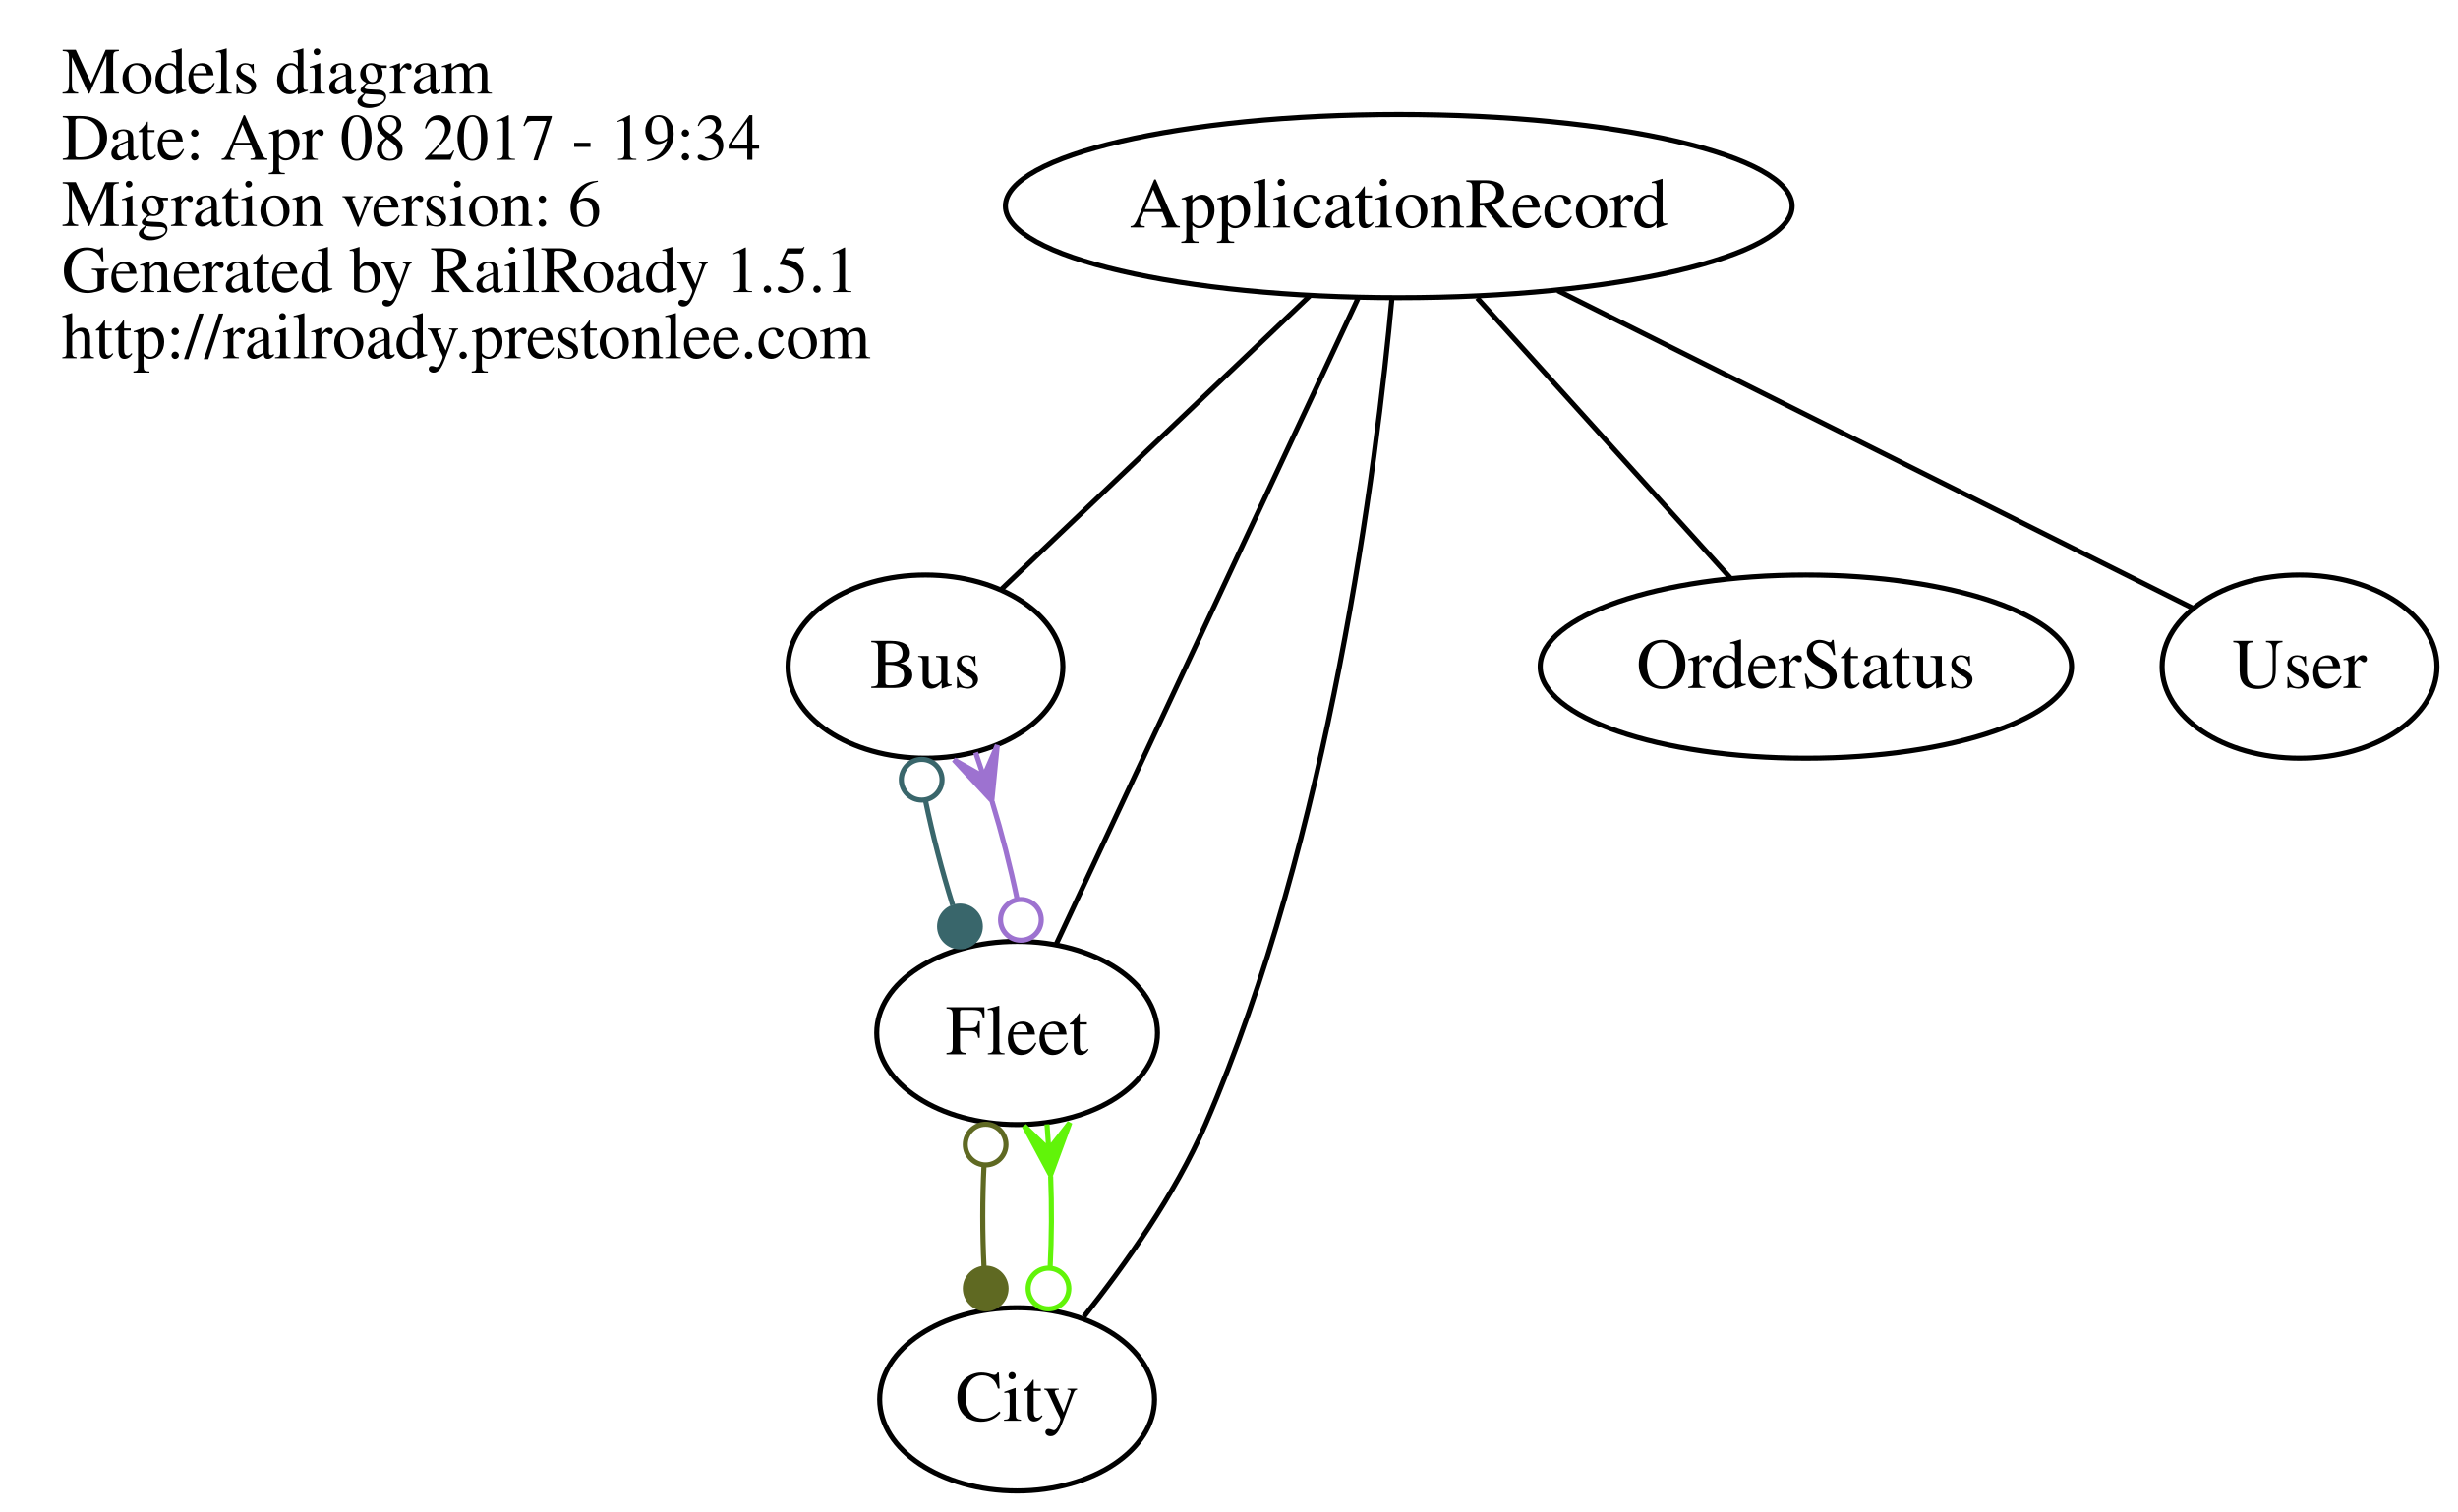
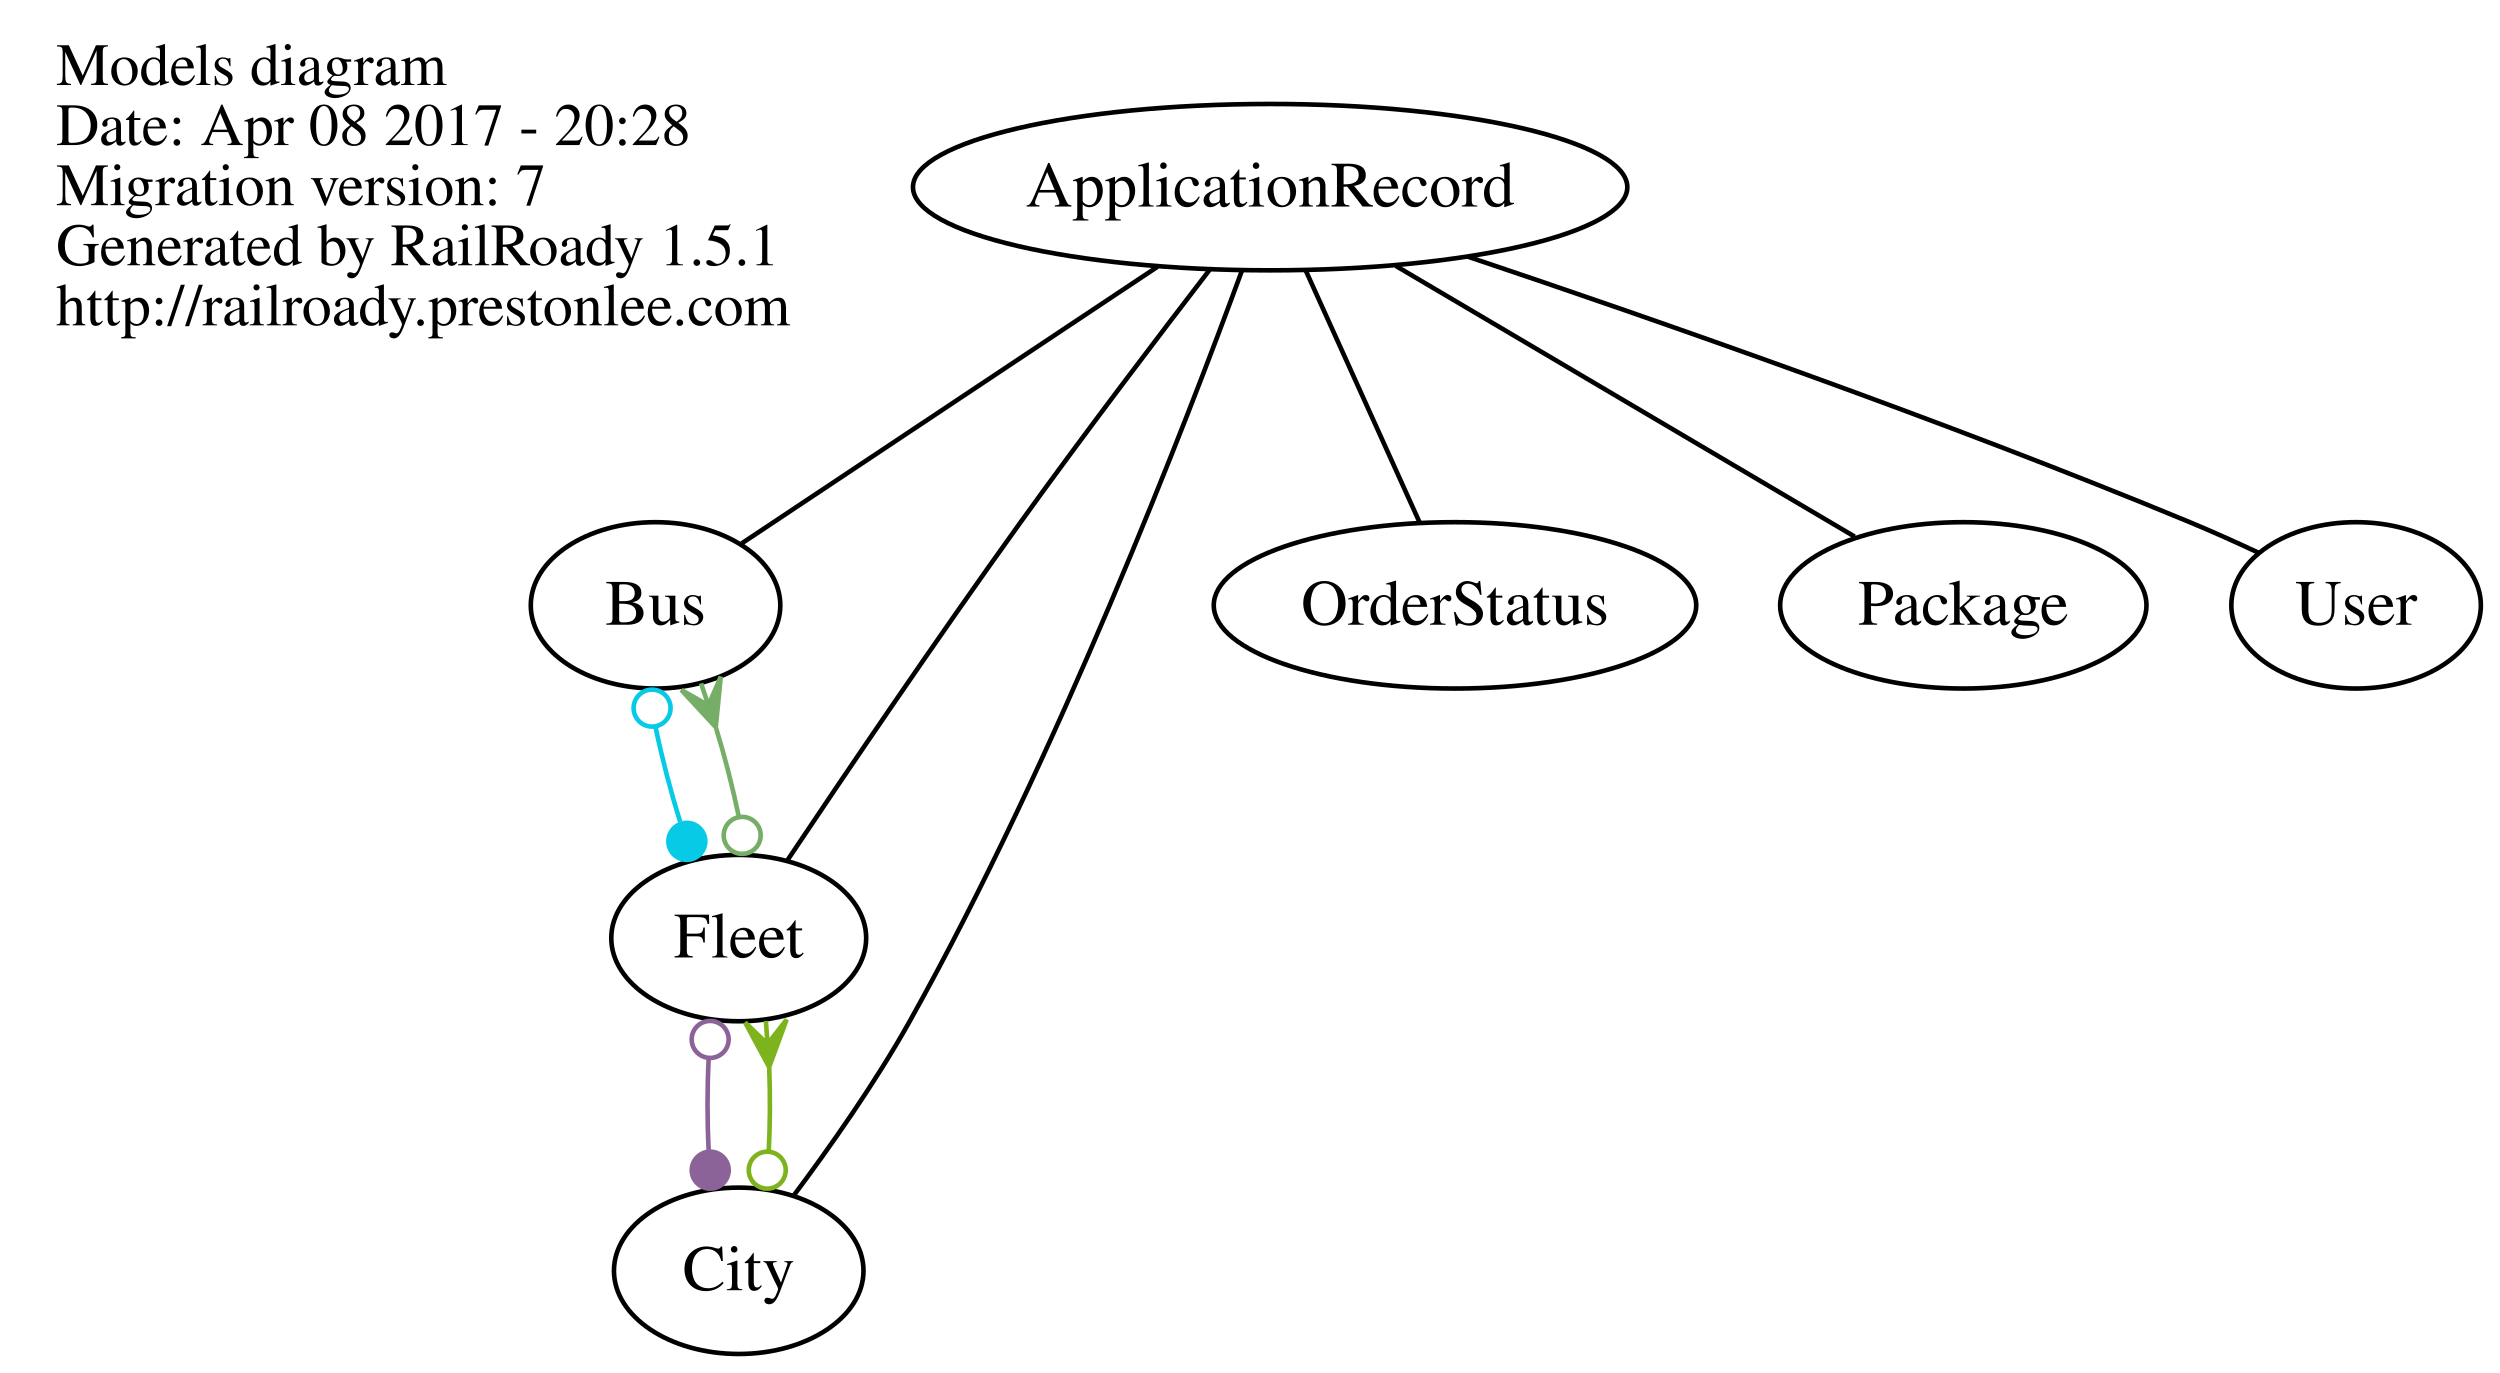
- <svg xmlns="http://www.w3.org/2000/svg" width="483pt" height="297pt" viewBox="0.00 0.00 482.72 297.00">
+ <svg xmlns="http://www.w3.org/2000/svg" width="541pt" height="297pt" viewBox="0.00 0.00 540.72 297.00">
  <g id="graph0" class="graph" transform="scale(1 1) rotate(0) translate(4 293)">
-     <polygon fill="none" stroke="none" points="-4,4 -4,-293 478.72,-293 478.72,4 -4,4" />
+     <polygon fill="none" stroke="none" points="-4,4 -4,-293 536.72,-293 536.72,4 -4,4" />
    <g id="node1" class="node">
      <text text-anchor="start" x="8" y="-274.6" font-family="Times,serif" font-size="13.00">Models diagram</text>
-       <text text-anchor="start" x="8" y="-261.6" font-family="Times,serif" font-size="13.00">Date: Apr 08 2017 - 19:34</text>
-       <text text-anchor="start" x="8" y="-248.6" font-family="Times,serif" font-size="13.00">Migration version: 6</text>
+       <text text-anchor="start" x="8" y="-261.6" font-family="Times,serif" font-size="13.00">Date: Apr 08 2017 - 20:28</text>
+       <text text-anchor="start" x="8" y="-248.6" font-family="Times,serif" font-size="13.00">Migration version: 7</text>
      <text text-anchor="start" x="8" y="-235.6" font-family="Times,serif" font-size="13.00">Generated by RailRoady 1.5.1</text>
      <text text-anchor="start" x="8" y="-222.6" font-family="Times,serif" font-size="13.00">http://railroady.prestonlee.com</text>
    </g>
    <g id="node2" class="node">
      <ellipse fill="none" stroke="black" cx="270.72" cy="-252.5" rx="77.292" ry="18" />
      <text text-anchor="middle" x="270.72" y="-248.3" font-family="Times,serif" font-size="14.00">ApplicationRecord</text>
    </g>
    <g id="node3" class="node">
-       <ellipse fill="none" stroke="black" cx="177.72" cy="-162" rx="27" ry="18" />
-       <text text-anchor="middle" x="177.72" y="-157.8" font-family="Times,serif" font-size="14.00">Bus</text>
+       <ellipse fill="none" stroke="black" cx="137.72" cy="-162" rx="27" ry="18" />
+       <text text-anchor="middle" x="137.72" y="-157.8" font-family="Times,serif" font-size="14.00">Bus</text>
    </g>
    <g id="edge2" class="edge">
-       <path fill="none" stroke="black" d="M253.228,-234.854C235.759,-218.23 209.196,-192.953 192.678,-177.234" />
+       <path fill="none" stroke="black" d="M246.326,-235.268C220.379,-218.002 179.903,-191.069 156.384,-175.419" />
    </g>
    <g id="node4" class="node">
-       <ellipse fill="none" stroke="black" cx="195.72" cy="-18" rx="27" ry="18" />
-       <text text-anchor="middle" x="195.72" y="-13.8" font-family="Times,serif" font-size="14.00">City</text>
+       <ellipse fill="none" stroke="black" cx="155.72" cy="-18" rx="27" ry="18" />
+       <text text-anchor="middle" x="155.72" y="-13.8" font-family="Times,serif" font-size="14.00">City</text>
    </g>
    <g id="edge4" class="edge">
-       <path fill="none" stroke="black" d="M269.391,-234.486C266.353,-201.786 257.172,-128.406 232.72,-72 226.74,-58.203 216.882,-44.329 208.846,-34.238" />
+       <path fill="none" stroke="black" d="M264.594,-234.385C252.656,-201.82 224.633,-129.094 192.72,-72 185.274,-58.678 175.297,-44.553 167.58,-34.237" />
    </g>
    <g id="node5" class="node">
-       <ellipse fill="none" stroke="black" cx="195.72" cy="-90" rx="27.58" ry="18" />
-       <text text-anchor="middle" x="195.72" y="-85.8" font-family="Times,serif" font-size="14.00">Fleet</text>
+       <ellipse fill="none" stroke="black" cx="155.72" cy="-90" rx="27.58" ry="18" />
+       <text text-anchor="middle" x="155.72" y="-85.8" font-family="Times,serif" font-size="14.00">Fleet</text>
    </g>
    <g id="edge7" class="edge">
-       <path fill="none" stroke="black" d="M262.694,-234.324C248.183,-203.27 217.766,-138.177 203.464,-107.572" />
+       <path fill="none" stroke="black" d="M257.623,-234.617C246.548,-220.231 230.351,-198.938 216.72,-180 198.555,-154.762 178.299,-124.832 166.302,-106.908" />
    </g>
    <g id="node6" class="node">
-       <ellipse fill="none" stroke="black" cx="350.72" cy="-162" rx="52.202" ry="18" />
-       <text text-anchor="middle" x="350.72" y="-157.8" font-family="Times,serif" font-size="14.00">OrderStatus</text>
+       <ellipse fill="none" stroke="black" cx="310.72" cy="-162" rx="52.202" ry="18" />
+       <text text-anchor="middle" x="310.72" y="-157.8" font-family="Times,serif" font-size="14.00">OrderStatus</text>
    </g>
    <g id="edge8" class="edge">
-       <path fill="none" stroke="black" d="M286.145,-234.436C300.493,-218.564 321.728,-195.073 335.884,-179.413" />
+       <path fill="none" stroke="black" d="M278.433,-234.436C285.516,-218.765 295.956,-195.666 303.031,-180.011" />
    </g>
    <g id="node7" class="node">
-       <ellipse fill="none" stroke="black" cx="447.72" cy="-162" rx="27" ry="18" />
-       <text text-anchor="middle" x="447.72" y="-157.8" font-family="Times,serif" font-size="14.00">User</text>
+       <ellipse fill="none" stroke="black" cx="420.72" cy="-162" rx="39.639" ry="18" />
+       <text text-anchor="middle" x="420.72" y="-157.8" font-family="Times,serif" font-size="14.00">Package</text>
    </g>
    <g id="edge9" class="edge">
-       <path fill="none" stroke="black" d="M301.957,-235.882C337.883,-217.918 395.874,-188.923 426.769,-173.476" />
+       <path fill="none" stroke="black" d="M297.884,-235.473C326.251,-218.737 370.287,-192.755 397.211,-176.871" />
+     </g>
+     <g id="node8" class="node">
+       <ellipse fill="none" stroke="black" cx="505.72" cy="-162" rx="27" ry="18" />
+       <text text-anchor="middle" x="505.72" y="-157.8" font-family="Times,serif" font-size="14.00">User</text>
+     </g>
+     <g id="edge10" class="edge">
+       <path fill="none" stroke="black" d="M313.486,-237.465C354.095,-223.827 416.649,-202.005 469.72,-180 474.573,-177.988 479.717,-175.672 484.552,-173.411" />
    </g>
    <g id="edge1" class="edge">
-       <path fill="none" stroke="#39666b" d="M177.716,-135.677C179.105,-128.985 180.978,-121.78 183.057,-115.151" />
-       <ellipse fill="none" stroke="#39666b" cx="176.972" cy="-139.762" rx="4" ry="4" />
-       <ellipse fill="#39666b" stroke="#39666b" cx="184.491" cy="-110.932" rx="4" ry="4" />
+       <path fill="none" stroke="#06cae6" d="M137.716,-135.677C139.105,-128.985 140.978,-121.78 143.057,-115.151" />
+       <ellipse fill="none" stroke="#06cae6" cx="136.972" cy="-139.762" rx="4" ry="4" />
+       <ellipse fill="#06cae6" stroke="#06cae6" cx="144.491" cy="-110.932" rx="4" ry="4" />
    </g>
    <g id="edge3" class="edge">
-       <path fill="none" stroke="#61f409" d="M202.215,-43.926C202.517,-49.735 202.551,-55.948 202.317,-61.848" />
-       <ellipse fill="none" stroke="#61f409" cx="201.892" cy="-39.777" rx="4" ry="4" />
-       <polygon fill="#61f409" stroke="#61f409" points="202.301,-62.08 197.11,-71.739 201.95,-67.067 201.598,-72.055 201.598,-72.055 201.598,-72.055 201.95,-67.067 206.087,-72.371 202.301,-62.08 202.301,-62.08" />
+       <path fill="none" stroke="#7db31c" d="M162.215,-43.926C162.517,-49.735 162.551,-55.948 162.317,-61.848" />
+       <ellipse fill="none" stroke="#7db31c" cx="161.892" cy="-39.777" rx="4" ry="4" />
+       <polygon fill="#7db31c" stroke="#7db31c" points="162.301,-62.08 157.11,-71.739 161.95,-67.067 161.598,-72.055 161.598,-72.055 161.598,-72.055 161.95,-67.067 166.087,-72.371 162.301,-62.08 162.301,-62.08" />
    </g>
    <g id="edge6" class="edge">
-       <path fill="none" stroke="#9d72d0" d="M195.708,-116.398C194.419,-122.6 192.715,-129.237 190.818,-135.446" />
-       <ellipse fill="none" stroke="#9d72d0" cx="196.47" cy="-112.227" rx="4" ry="4" />
-       <polygon fill="#9d72d0" stroke="#9d72d0" points="190.753,-135.638 183.3,-143.681 189.159,-140.377 187.566,-145.116 187.566,-145.116 187.566,-145.116 189.159,-140.377 191.831,-146.55 190.753,-135.638 190.753,-135.638" />
+       <path fill="none" stroke="#76ae67" d="M155.708,-116.398C154.419,-122.6 152.715,-129.237 150.818,-135.446" />
+       <ellipse fill="none" stroke="#76ae67" cx="156.47" cy="-112.227" rx="4" ry="4" />
+       <polygon fill="#76ae67" stroke="#76ae67" points="150.753,-135.638 143.3,-143.681 149.159,-140.377 147.566,-145.116 147.566,-145.116 147.566,-145.116 149.159,-140.377 151.831,-146.55 150.753,-135.638 150.753,-135.638" />
    </g>
    <g id="edge5" class="edge">
-       <path fill="none" stroke="#5f6922" d="M189.214,-63.861C188.889,-57.449 188.889,-50.557 189.214,-44.145" />
-       <ellipse fill="none" stroke="#5f6922" cx="189.536" cy="-68.067" rx="4" ry="4" />
-       <ellipse fill="#5f6922" stroke="#5f6922" cx="189.551" cy="-39.777" rx="4" ry="4" />
+       <path fill="none" stroke="#8c6398" d="M149.214,-63.861C148.889,-57.449 148.889,-50.557 149.214,-44.145" />
+       <ellipse fill="none" stroke="#8c6398" cx="149.536" cy="-68.067" rx="4" ry="4" />
+       <ellipse fill="#8c6398" stroke="#8c6398" cx="149.551" cy="-39.777" rx="4" ry="4" />
    </g>
  </g>
</svg>
